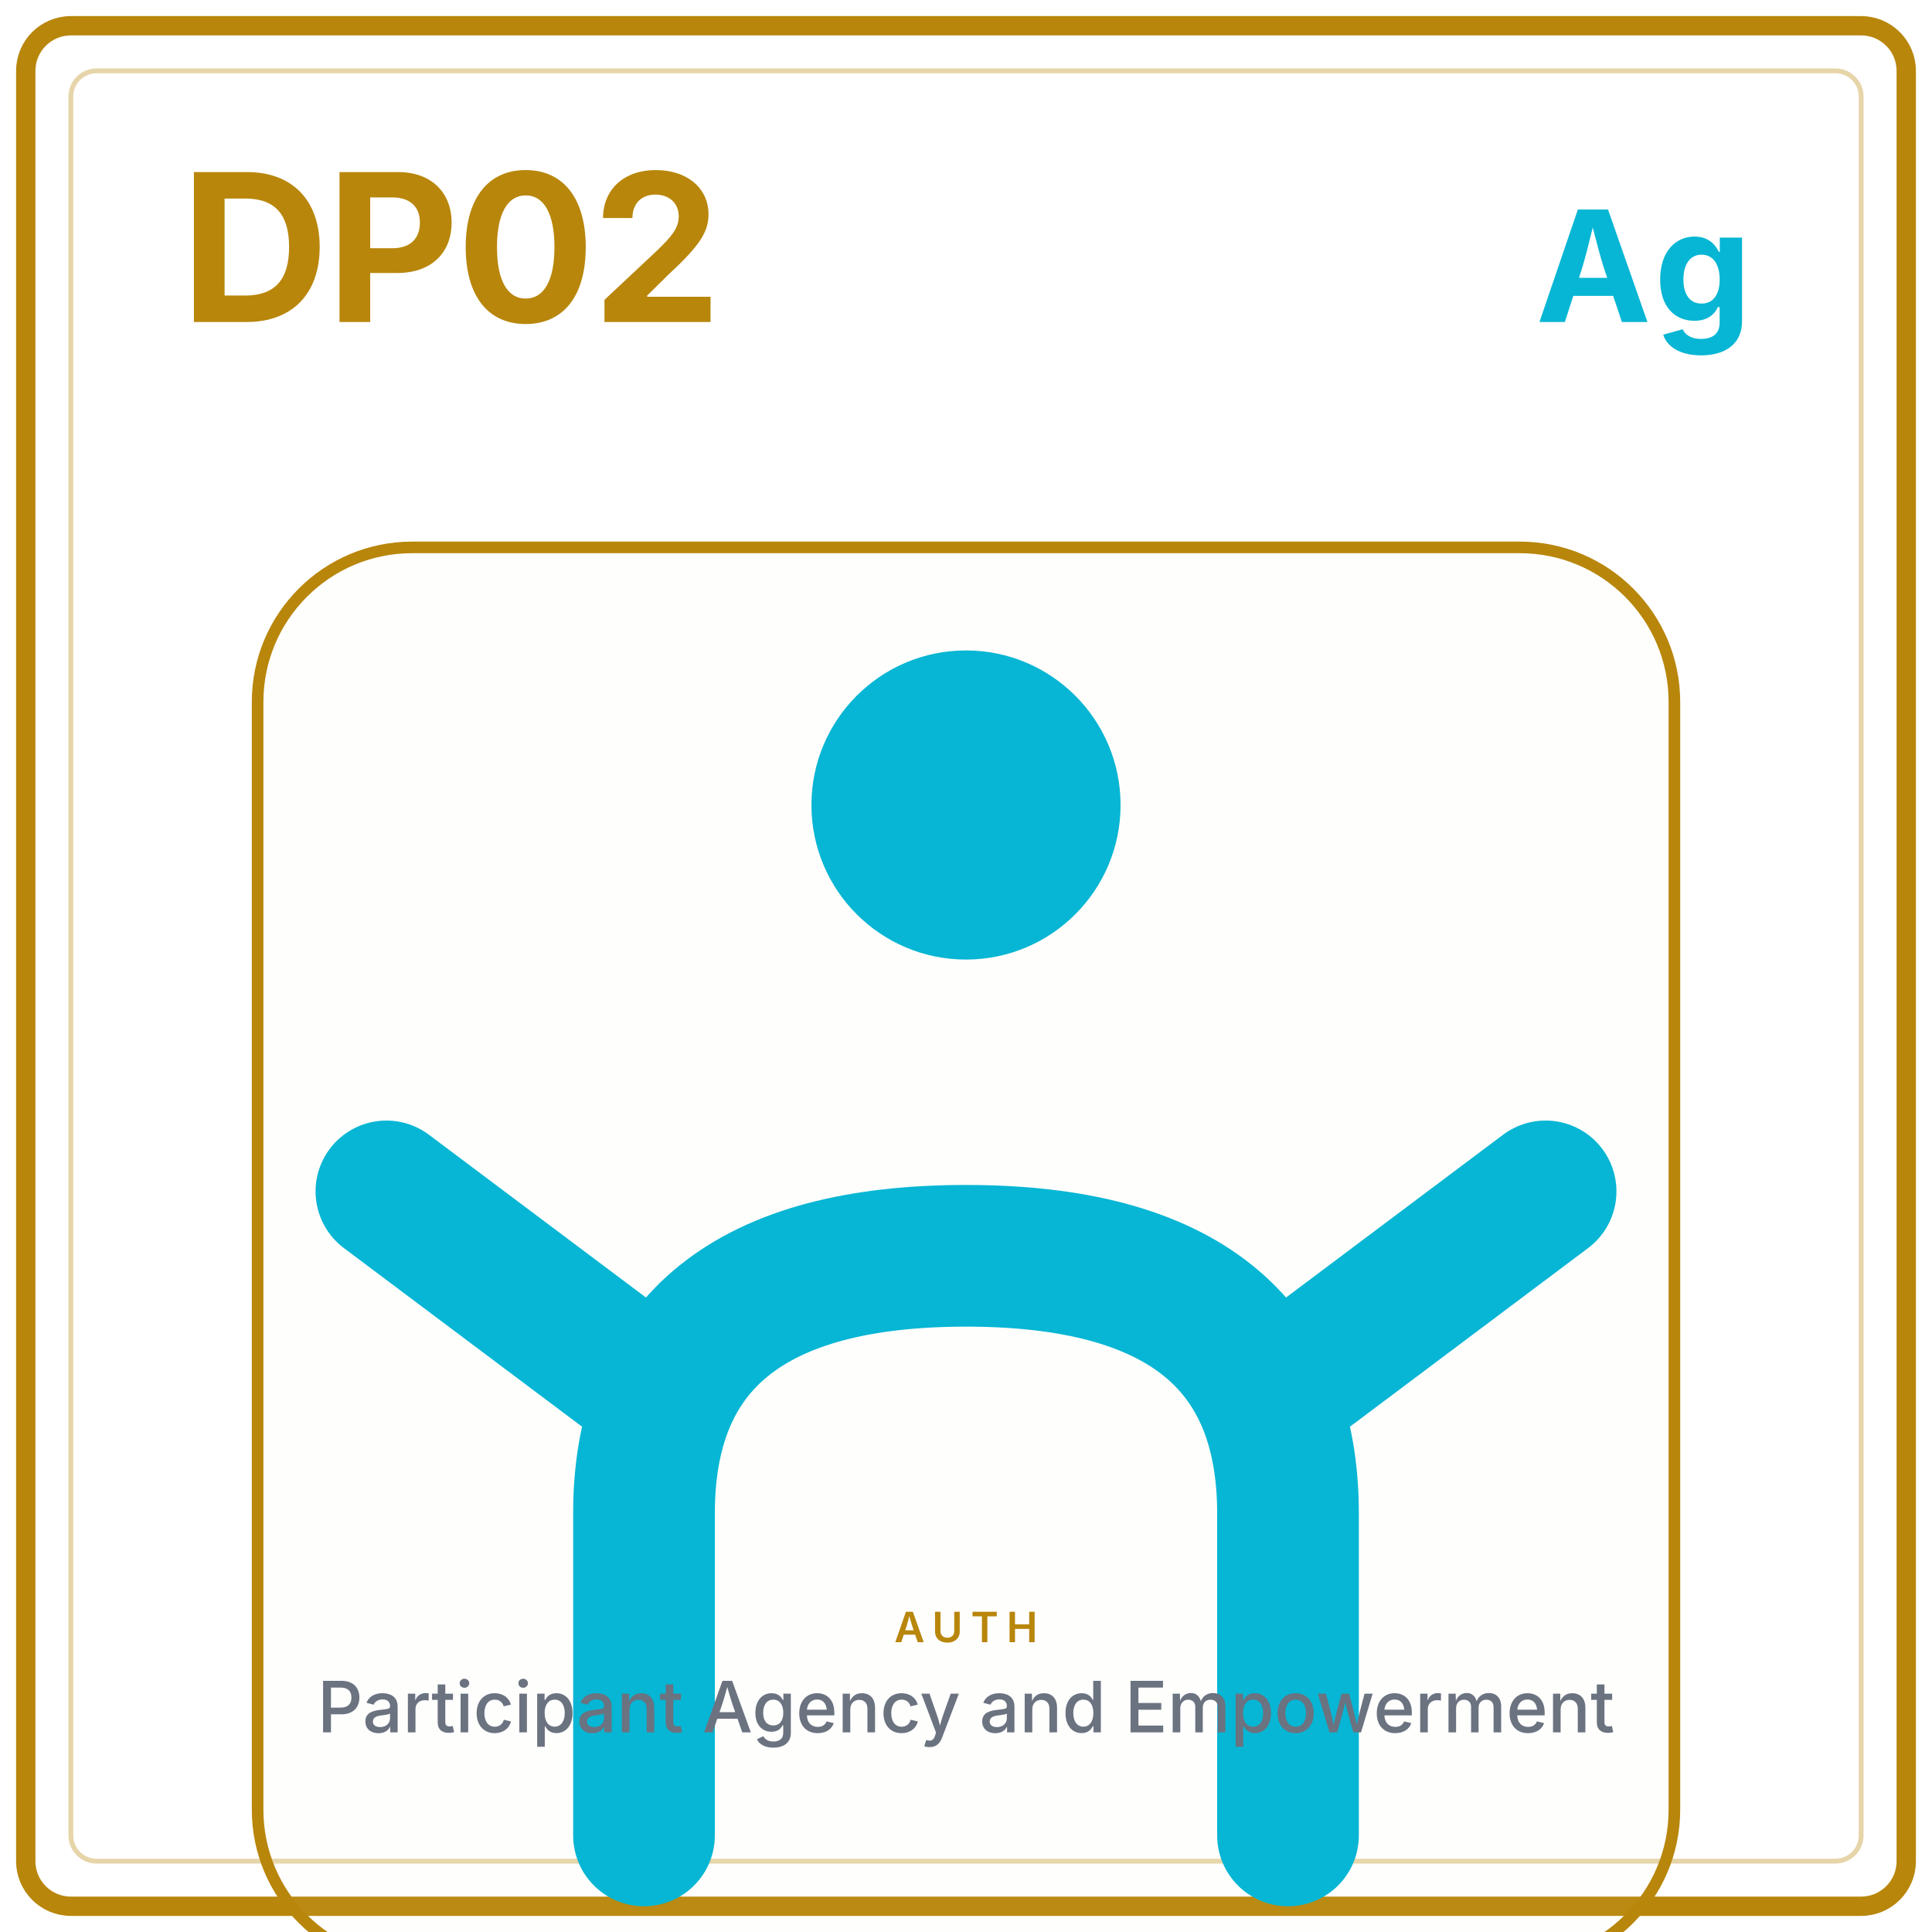
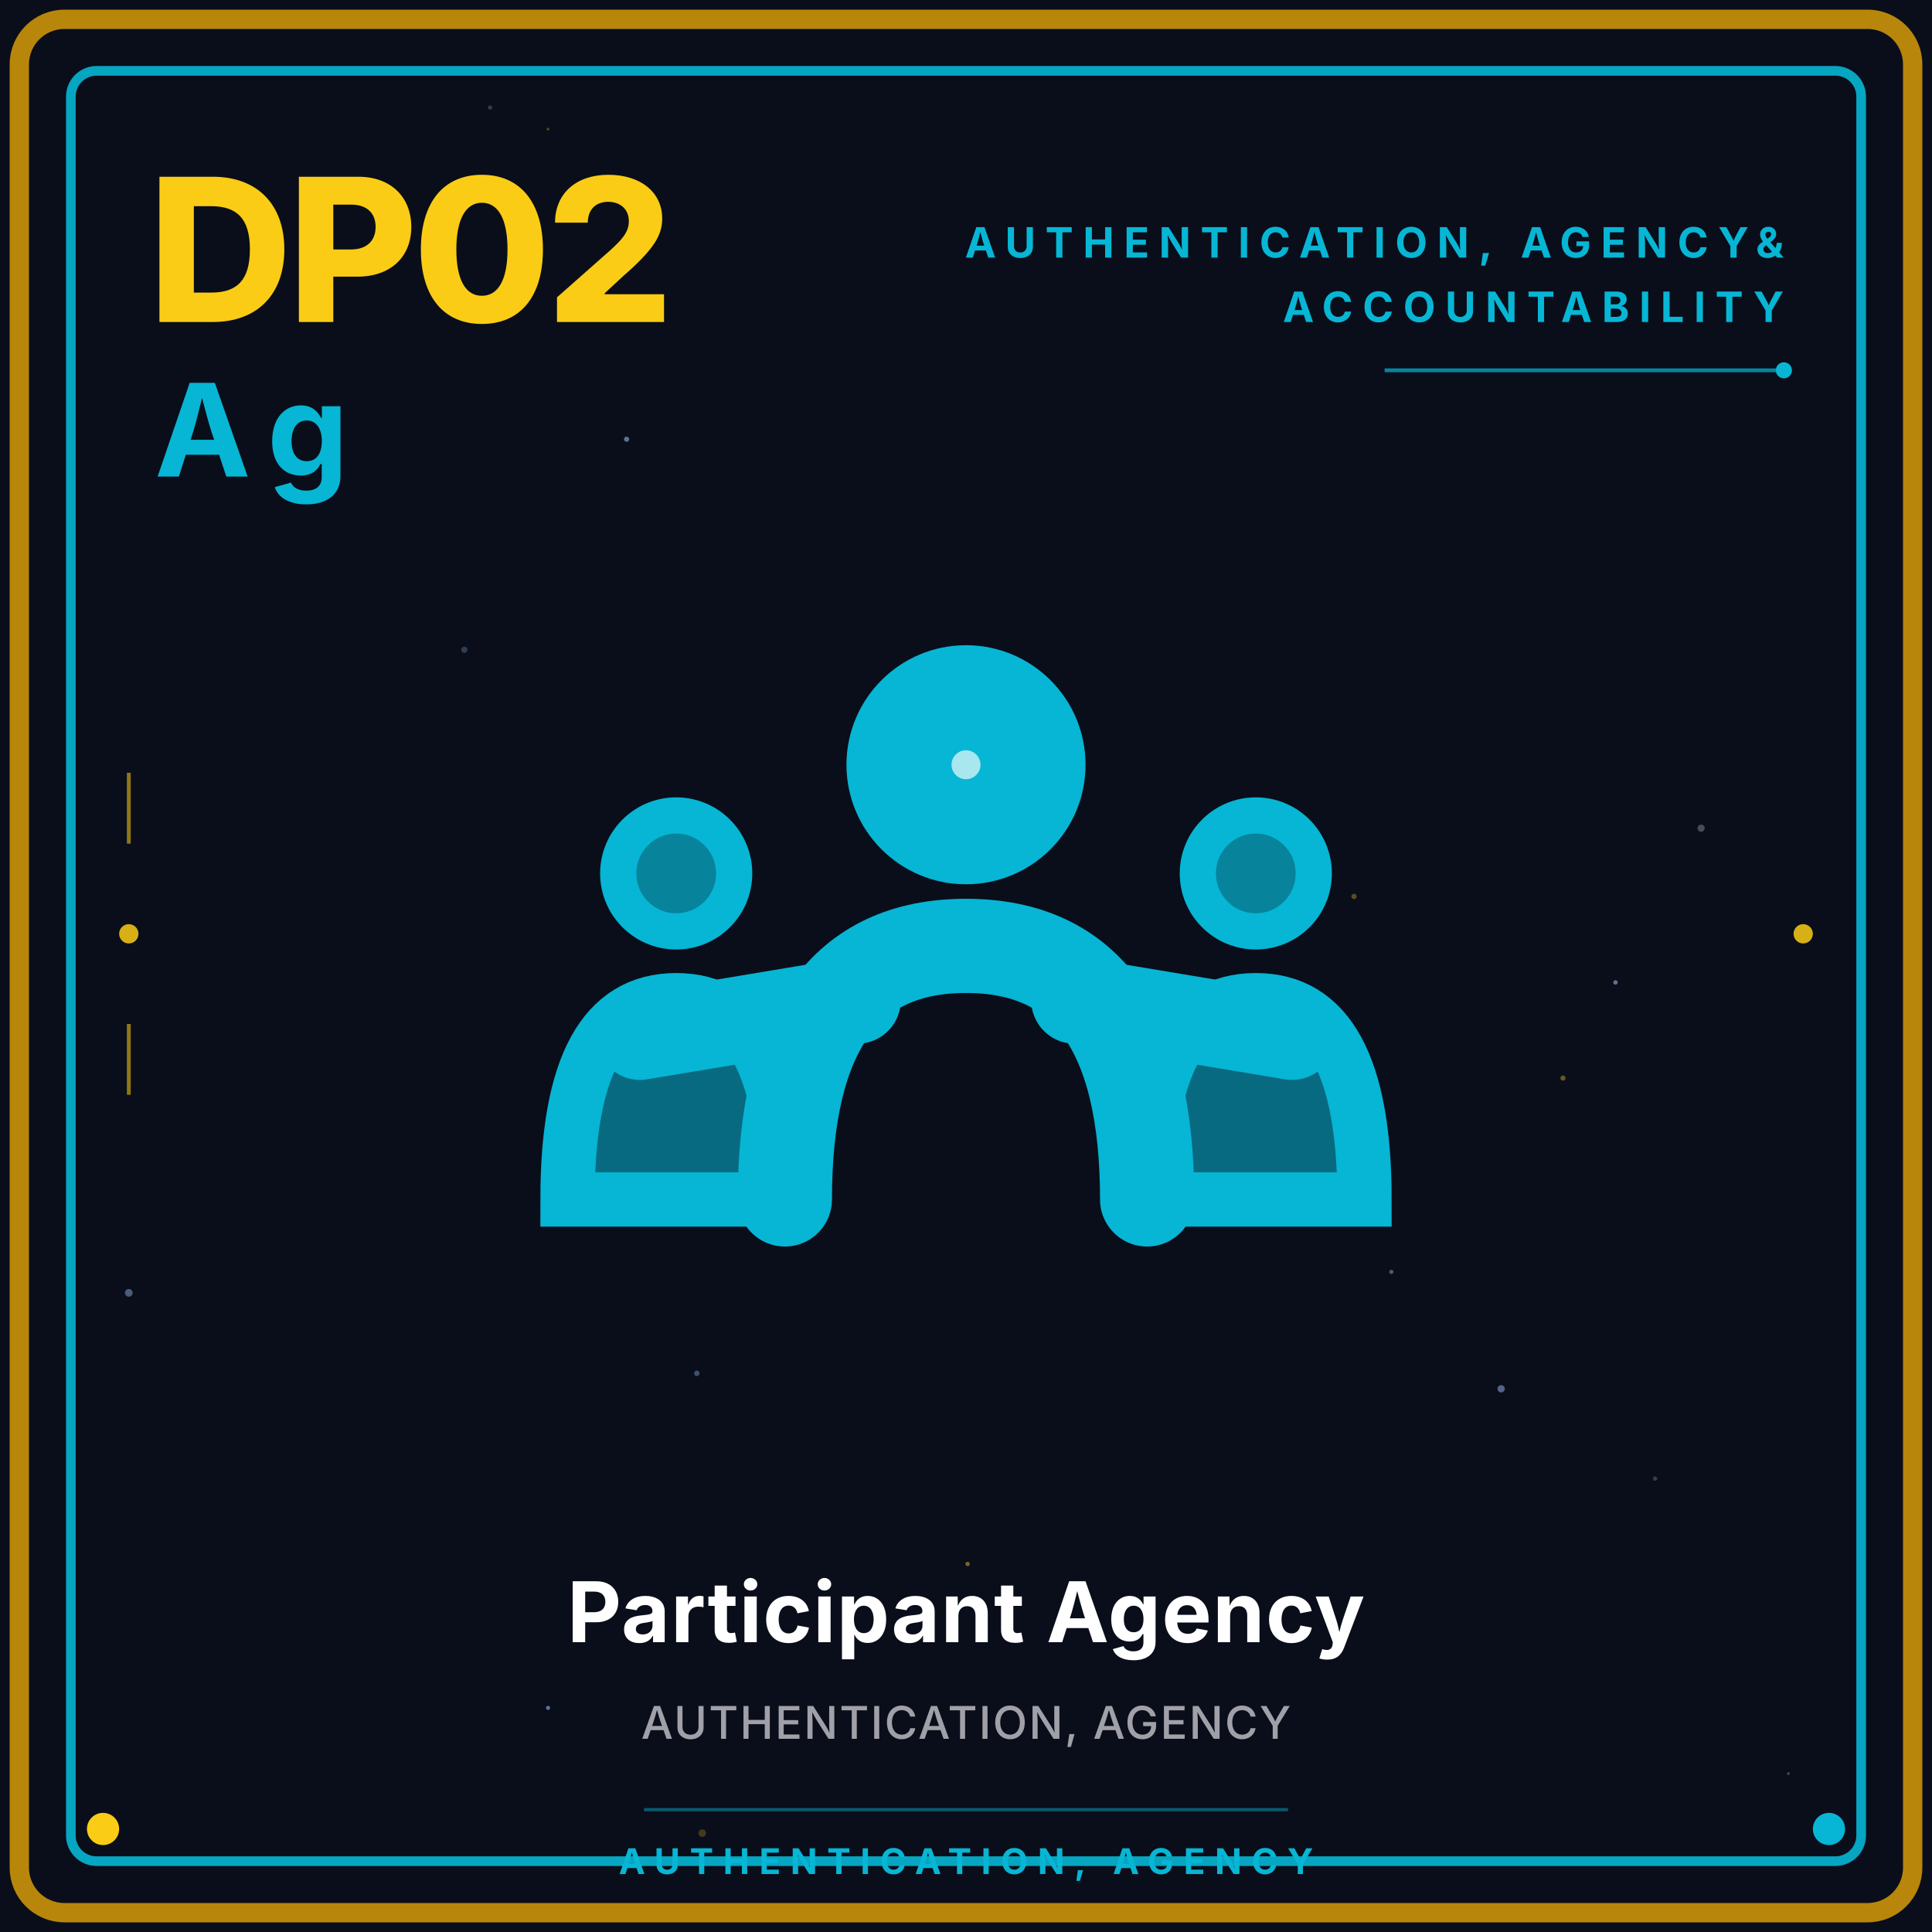
<svg xmlns="http://www.w3.org/2000/svg" viewBox="0 0 600 600" width="600" height="600" role="img" aria-labelledby="t">
-   <rect width="600" height="600" fill="#ffffff" />
-   <rect x="8" y="8" width="584" height="584" rx="14" fill="none" stroke="#b8860b" stroke-width="6" />
-   <rect x="22" y="22" width="556" height="556" rx="8" fill="none" stroke="#b8860b" stroke-width="1.5" stroke-opacity="0.35" />
-   <text x="56" y="100" font-family="Inter, &quot;SF Pro Text&quot;, &quot;Segoe UI&quot;, system-ui, sans-serif" font-size="64" font-weight="700" fill="#b8860b" letter-spacing="-1">DP02</text>
-   <text x="544" y="100" font-family="Inter, &quot;SF Pro Text&quot;, &quot;Segoe UI&quot;, system-ui, sans-serif" font-size="48" font-weight="700" fill="#06b6d4" text-anchor="end" letter-spacing="2">Ag</text>
-   <svg x="60" y="150" width="480" height="480" viewBox="0 0 24 24" fill="none">
-     <rect x="1.0" y="1.0" width="22" height="22" rx="2.4" fill="#f5e9c8" fill-opacity="0.04" stroke="#b8860b" stroke-width="0.18" />
-     <circle cx="12" cy="5" r="2.4" fill="#06b6d4" stroke="none" stroke-width="2.2" stroke-opacity="1.0" />
-     <path d="M 7 21 L 7 16 Q 7 12 12 12 Q 17 12 17 16 L 17 21" fill="none" stroke="#06b6d4" stroke-width="2.2" stroke-opacity="1.0" stroke-linejoin="round" stroke-linecap="round" />
-     <path d="M 7 14 L 3 11" fill="none" stroke="#06b6d4" stroke-width="2.2" stroke-opacity="1.0" stroke-linejoin="round" stroke-linecap="round" />
-     <path d="M 17 14 L 21 11" fill="none" stroke="#06b6d4" stroke-width="2.2" stroke-opacity="1.0" stroke-linejoin="round" stroke-linecap="round" />
+   <rect width="600" height="600" fill="#0a0e1a" />
+   <circle cx="555.4" cy="550.8" r="0.45" fill="#ffffff" fill-opacity="0.23" />
+   <circle cx="432.1" cy="395.0" r="0.65" fill="#a0c8ff" fill-opacity="0.41" />
+   <circle cx="40.0" cy="401.5" r="1.2" fill="#a0c8ff" fill-opacity="0.42" />
+   <circle cx="501.7" cy="305.1" r="0.7" fill="#a0c8ff" fill-opacity="0.53" />
+   <circle cx="170.2" cy="40.1" r="0.42" fill="#e8b923" fill-opacity="0.36" />
+   <circle cx="528.3" cy="257.2" r="1.11" fill="#ffffff" fill-opacity="0.26" />
+   <circle cx="152.2" cy="33.4" r="0.66" fill="#a0c8ff" fill-opacity="0.25" />
+   <circle cx="221.4" cy="307.7" r="0.85" fill="#e8b923" fill-opacity="0.55" />
+   <circle cx="466.2" cy="431.3" r="1.13" fill="#a0c8ff" fill-opacity="0.47" />
+   <circle cx="218.1" cy="569.3" r="1.17" fill="#e8b923" fill-opacity="0.26" />
+   <circle cx="420.5" cy="278.4" r="0.82" fill="#e8b923" fill-opacity="0.37" />
+   <circle cx="300.5" cy="485.7" r="0.68" fill="#e8b923" fill-opacity="0.51" />
+   <circle cx="216.4" cy="426.5" r="0.85" fill="#a0c8ff" fill-opacity="0.36" />
+   <circle cx="144.2" cy="201.8" r="0.96" fill="#a0c8ff" fill-opacity="0.26" />
+   <circle cx="170.2" cy="530.4" r="0.65" fill="#a0c8ff" fill-opacity="0.54" />
+   <circle cx="485.4" cy="334.8" r="0.81" fill="#e8b923" fill-opacity="0.42" />
+   <circle cx="194.6" cy="136.4" r="0.81" fill="#a0c8ff" fill-opacity="0.53" />
+   <circle cx="514.0" cy="459.2" r="0.67" fill="#ffffff" fill-opacity="0.2" />
+   <rect x="6" y="6" width="588" height="588" rx="14" fill="none" stroke="#b8860b" stroke-width="6" />
+   <rect x="22" y="22" width="556" height="556" rx="8" fill="none" stroke="#06b6d4" stroke-width="3" stroke-opacity="0.9" />
+   <text x="46" y="100" font-family="'Inter','SF Pro Display','Segoe UI','Liberation Sans','DejaVu Sans',system-ui,sans-serif" font-size="62" font-weight="800" fill="#facc15" letter-spacing="-1.5">DP02</text>
+   <text x="48" y="148" font-family="'Inter','SF Pro Display','Segoe UI','Liberation Sans','DejaVu Sans',system-ui,sans-serif" font-size="40" font-weight="700" fill="#06b6d4" letter-spacing="6">Ag</text>
+   <text x="554" y="80" font-family="'Inter','SF Pro Display','Segoe UI','Liberation Sans','DejaVu Sans',system-ui,sans-serif" font-size="13" font-weight="700" fill="#06b6d4" letter-spacing="3" text-anchor="end">AUTHENTICATION, AGENCY&amp;</text>
+   <text x="554" y="100" font-family="'Inter','SF Pro Display','Segoe UI','Liberation Sans','DejaVu Sans',system-ui,sans-serif" font-size="13" font-weight="700" fill="#06b6d4" letter-spacing="3" text-anchor="end">ACCOUNTABILITY</text>
+   <line x1="430" y1="115" x2="554" y2="115" stroke="#06b6d4" stroke-width="1.2" stroke-opacity="0.7" />
+   <circle cx="554" cy="115" r="2.5" fill="#06b6d4" />
+   <circle cx="40" cy="290" r="3" fill="#facc15" fill-opacity="0.85" />
+   <line x1="40" y1="240" x2="40" y2="262" stroke="#facc15" stroke-width="1.2" stroke-opacity="0.55" />
+   <line x1="40" y1="318" x2="40" y2="340" stroke="#facc15" stroke-width="1.2" stroke-opacity="0.55" />
+   <circle cx="560" cy="290" r="3" fill="#facc15" fill-opacity="0.85" />
+   <svg x="165" y="170" width="270" height="270" viewBox="0 0 24 24" fill="none" stroke="#06b6d4">
+     <circle cx="4" cy="9" r="1.6" fill="#06b6d4" fill-opacity="0.7" />
+     <path d="M1 18 Q1 12.5 4 12.5 Q7 12.5 7 18 Z" stroke="#06b6d4" stroke-width="1.5" fill="#06b6d4" fill-opacity="0.55" />
+     <circle cx="20" cy="9" r="1.6" fill="#06b6d4" fill-opacity="0.7" />
+     <path d="M17 18 Q17 12.5 20 12.5 Q23 12.5 23 18 Z" stroke="#06b6d4" stroke-width="1.5" fill="#06b6d4" fill-opacity="0.55" />
+     <circle cx="12" cy="6" r="2.8" fill="#06b6d4" />
+     <path d="M7 18 Q7 11 12 11 Q17 11 17 18" stroke="#06b6d4" stroke-width="2.6" fill="none" stroke-linecap="round" />
+     <line x1="9" y1="12.5" x2="3" y2="13.5" stroke="#06b6d4" stroke-width="2.4" stroke-linecap="round" />
+     <line x1="15" y1="12.5" x2="21" y2="13.5" stroke="#06b6d4" stroke-width="2.4" stroke-linecap="round" />
+     <circle cx="12" cy="6" r="0.9" fill="#ffffff" fill-opacity="0.65" />
  </svg>
-   <text x="300" y="538" font-family="Inter, &quot;SF Pro Text&quot;, &quot;Segoe UI&quot;, system-ui, sans-serif" font-size="22" font-weight="500" fill="#6b7280" text-anchor="middle">Participant Agency and Empowerment</text>
-   <text x="300" y="510" font-family="Inter, &quot;SF Pro Text&quot;, &quot;Segoe UI&quot;, system-ui, sans-serif" font-size="13" font-weight="600" fill="#b8860b" text-anchor="middle" letter-spacing="2.5">AUTH</text>
+   <text x="300" y="510" font-family="'Inter','SF Pro Display','Segoe UI','Liberation Sans','DejaVu Sans',system-ui,sans-serif" font-size="26" font-weight="700" fill="#ffffff" text-anchor="middle" letter-spacing="0.3">Participant Agency</text>
+   <text x="300" y="540" font-family="'Inter','SF Pro Display','Segoe UI','Liberation Sans','DejaVu Sans',system-ui,sans-serif" font-size="14" font-weight="500" fill="#a0a0a8" text-anchor="middle" letter-spacing="0.5">AUTHENTICATION, AGENCY</text>
+   <line x1="200" y1="562" x2="400" y2="562" stroke="#06b6d4" stroke-width="1" stroke-opacity="0.45" />
+   <text x="300" y="582" font-family="'Inter','SF Pro Display','Segoe UI','Liberation Sans','DejaVu Sans',system-ui,sans-serif" font-size="11" font-weight="700" fill="#06b6d4" letter-spacing="3" text-anchor="middle">AUTHENTICATION, AGENCY</text>
+   <circle cx="32" cy="568" r="5" fill="#facc15" />
+   <circle cx="568" cy="568" r="5" fill="#06b6d4" />
</svg>
